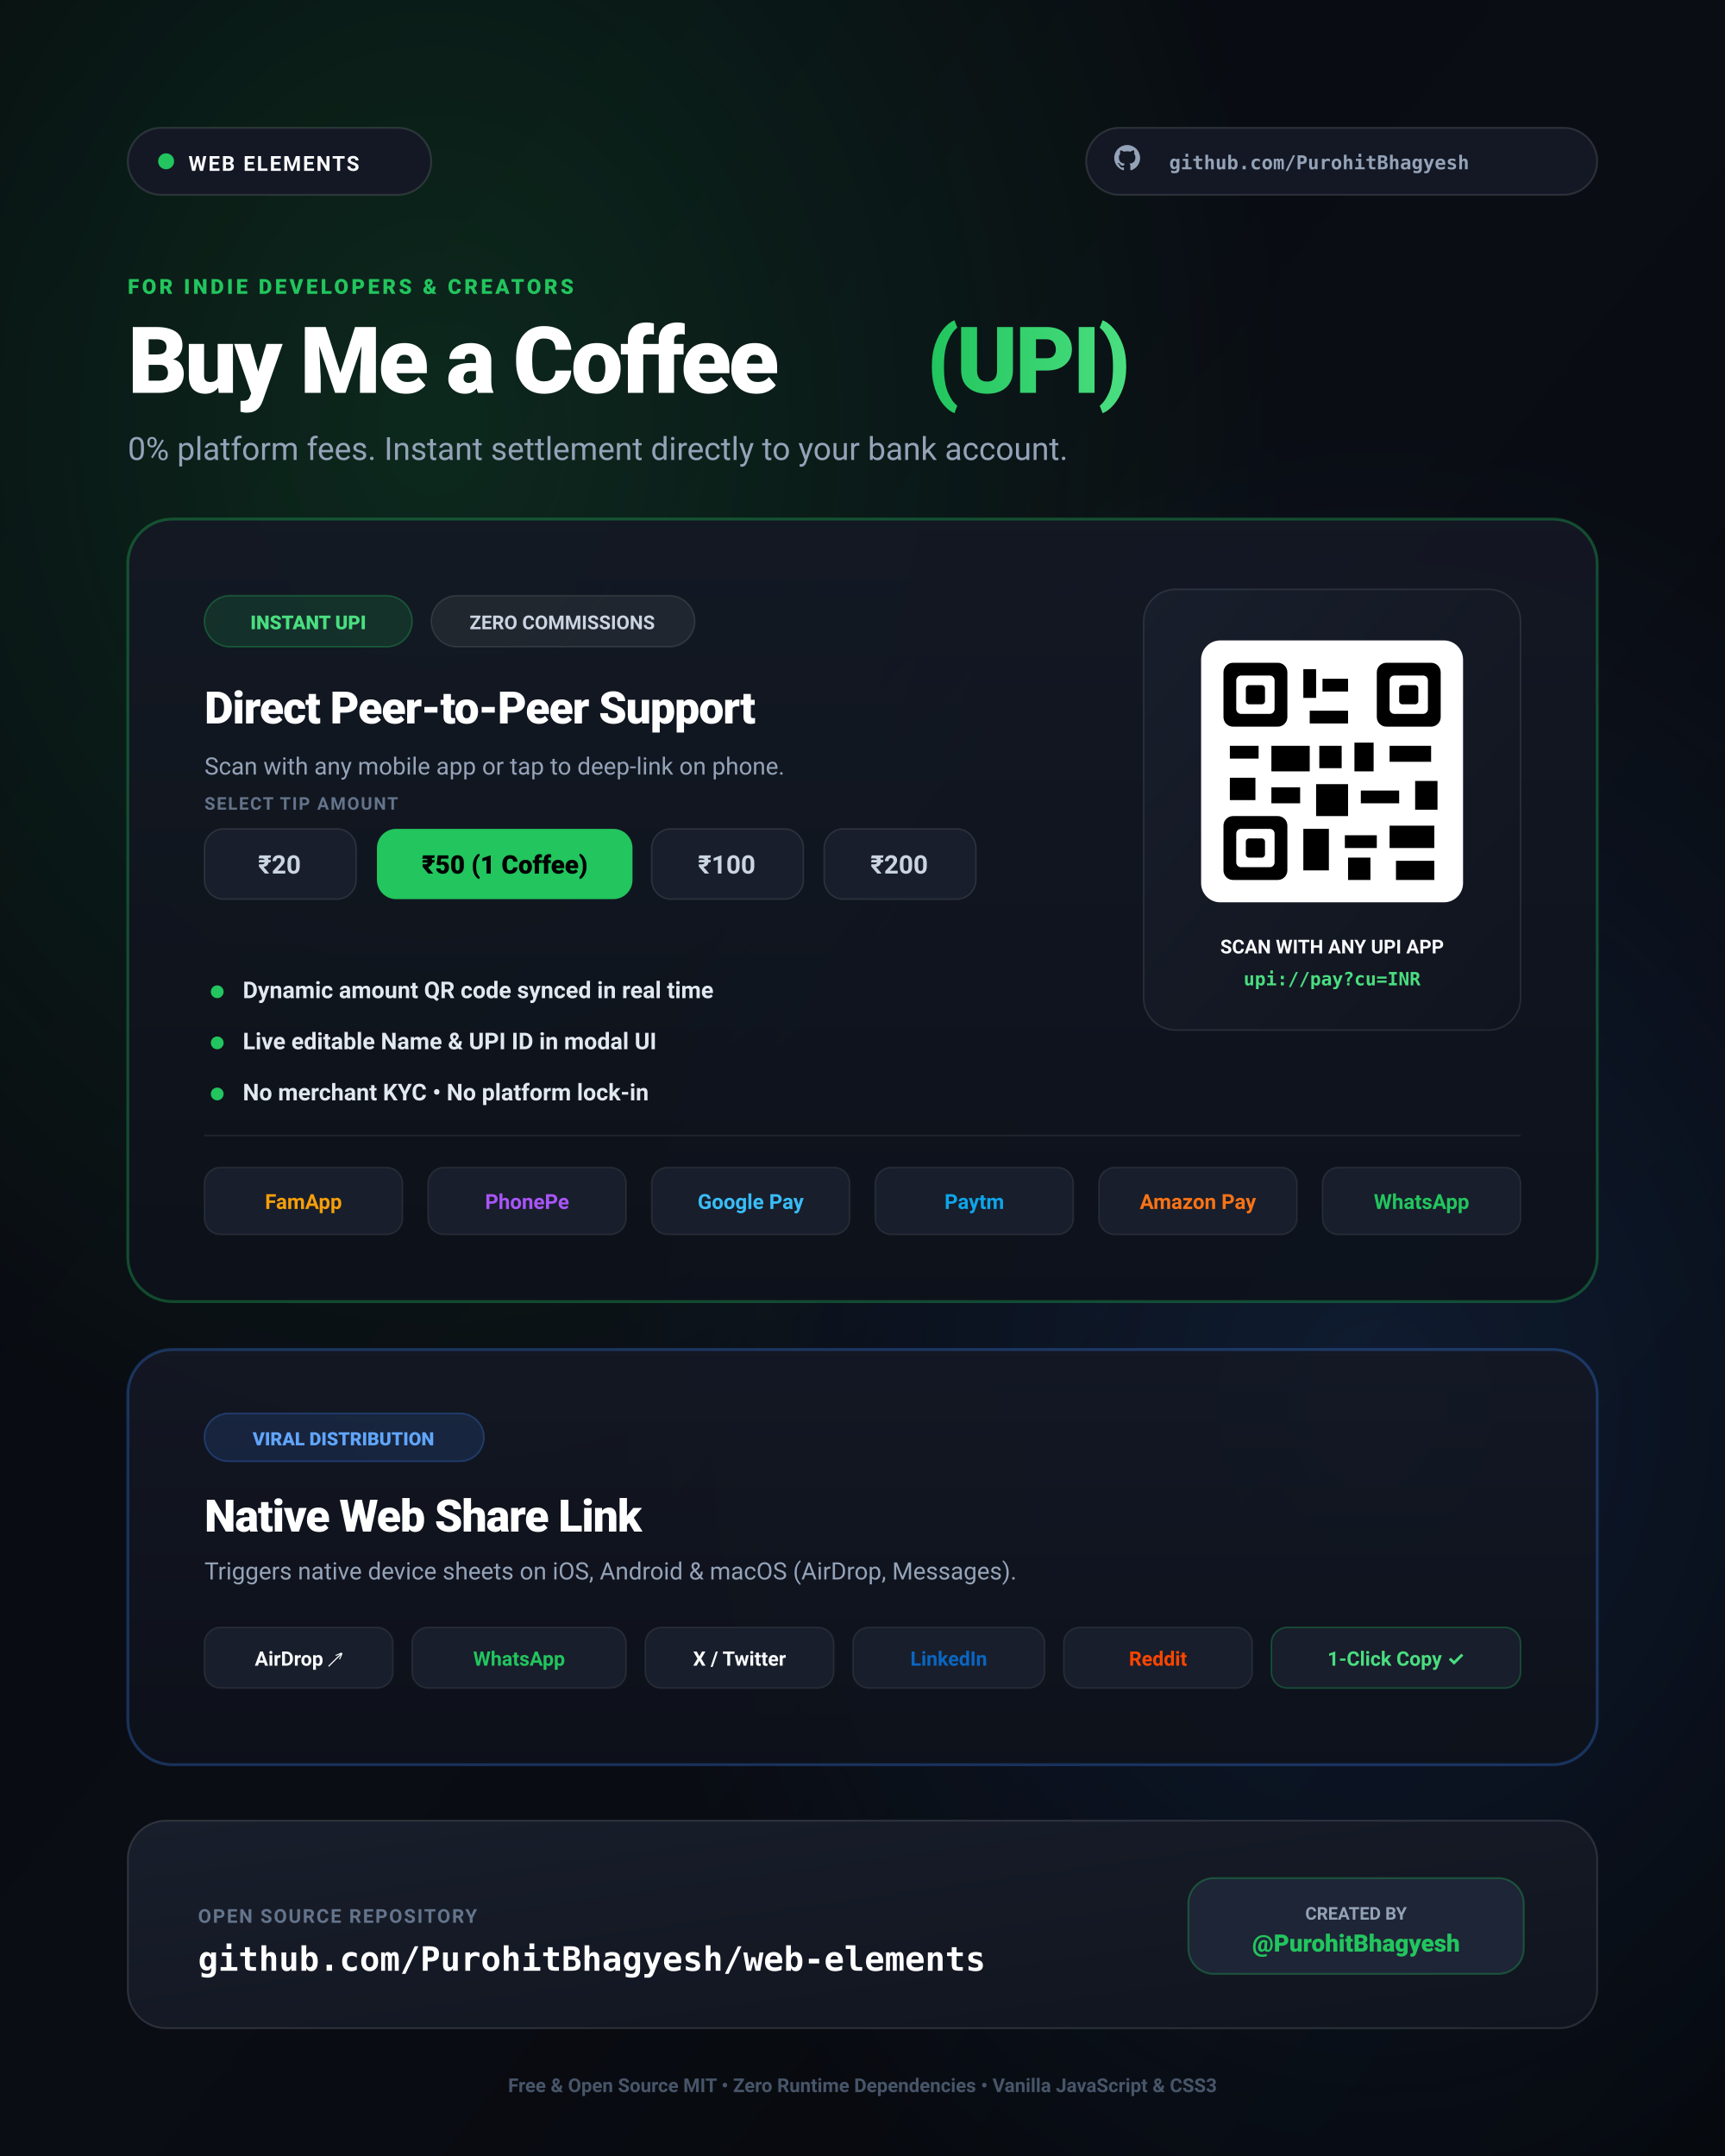
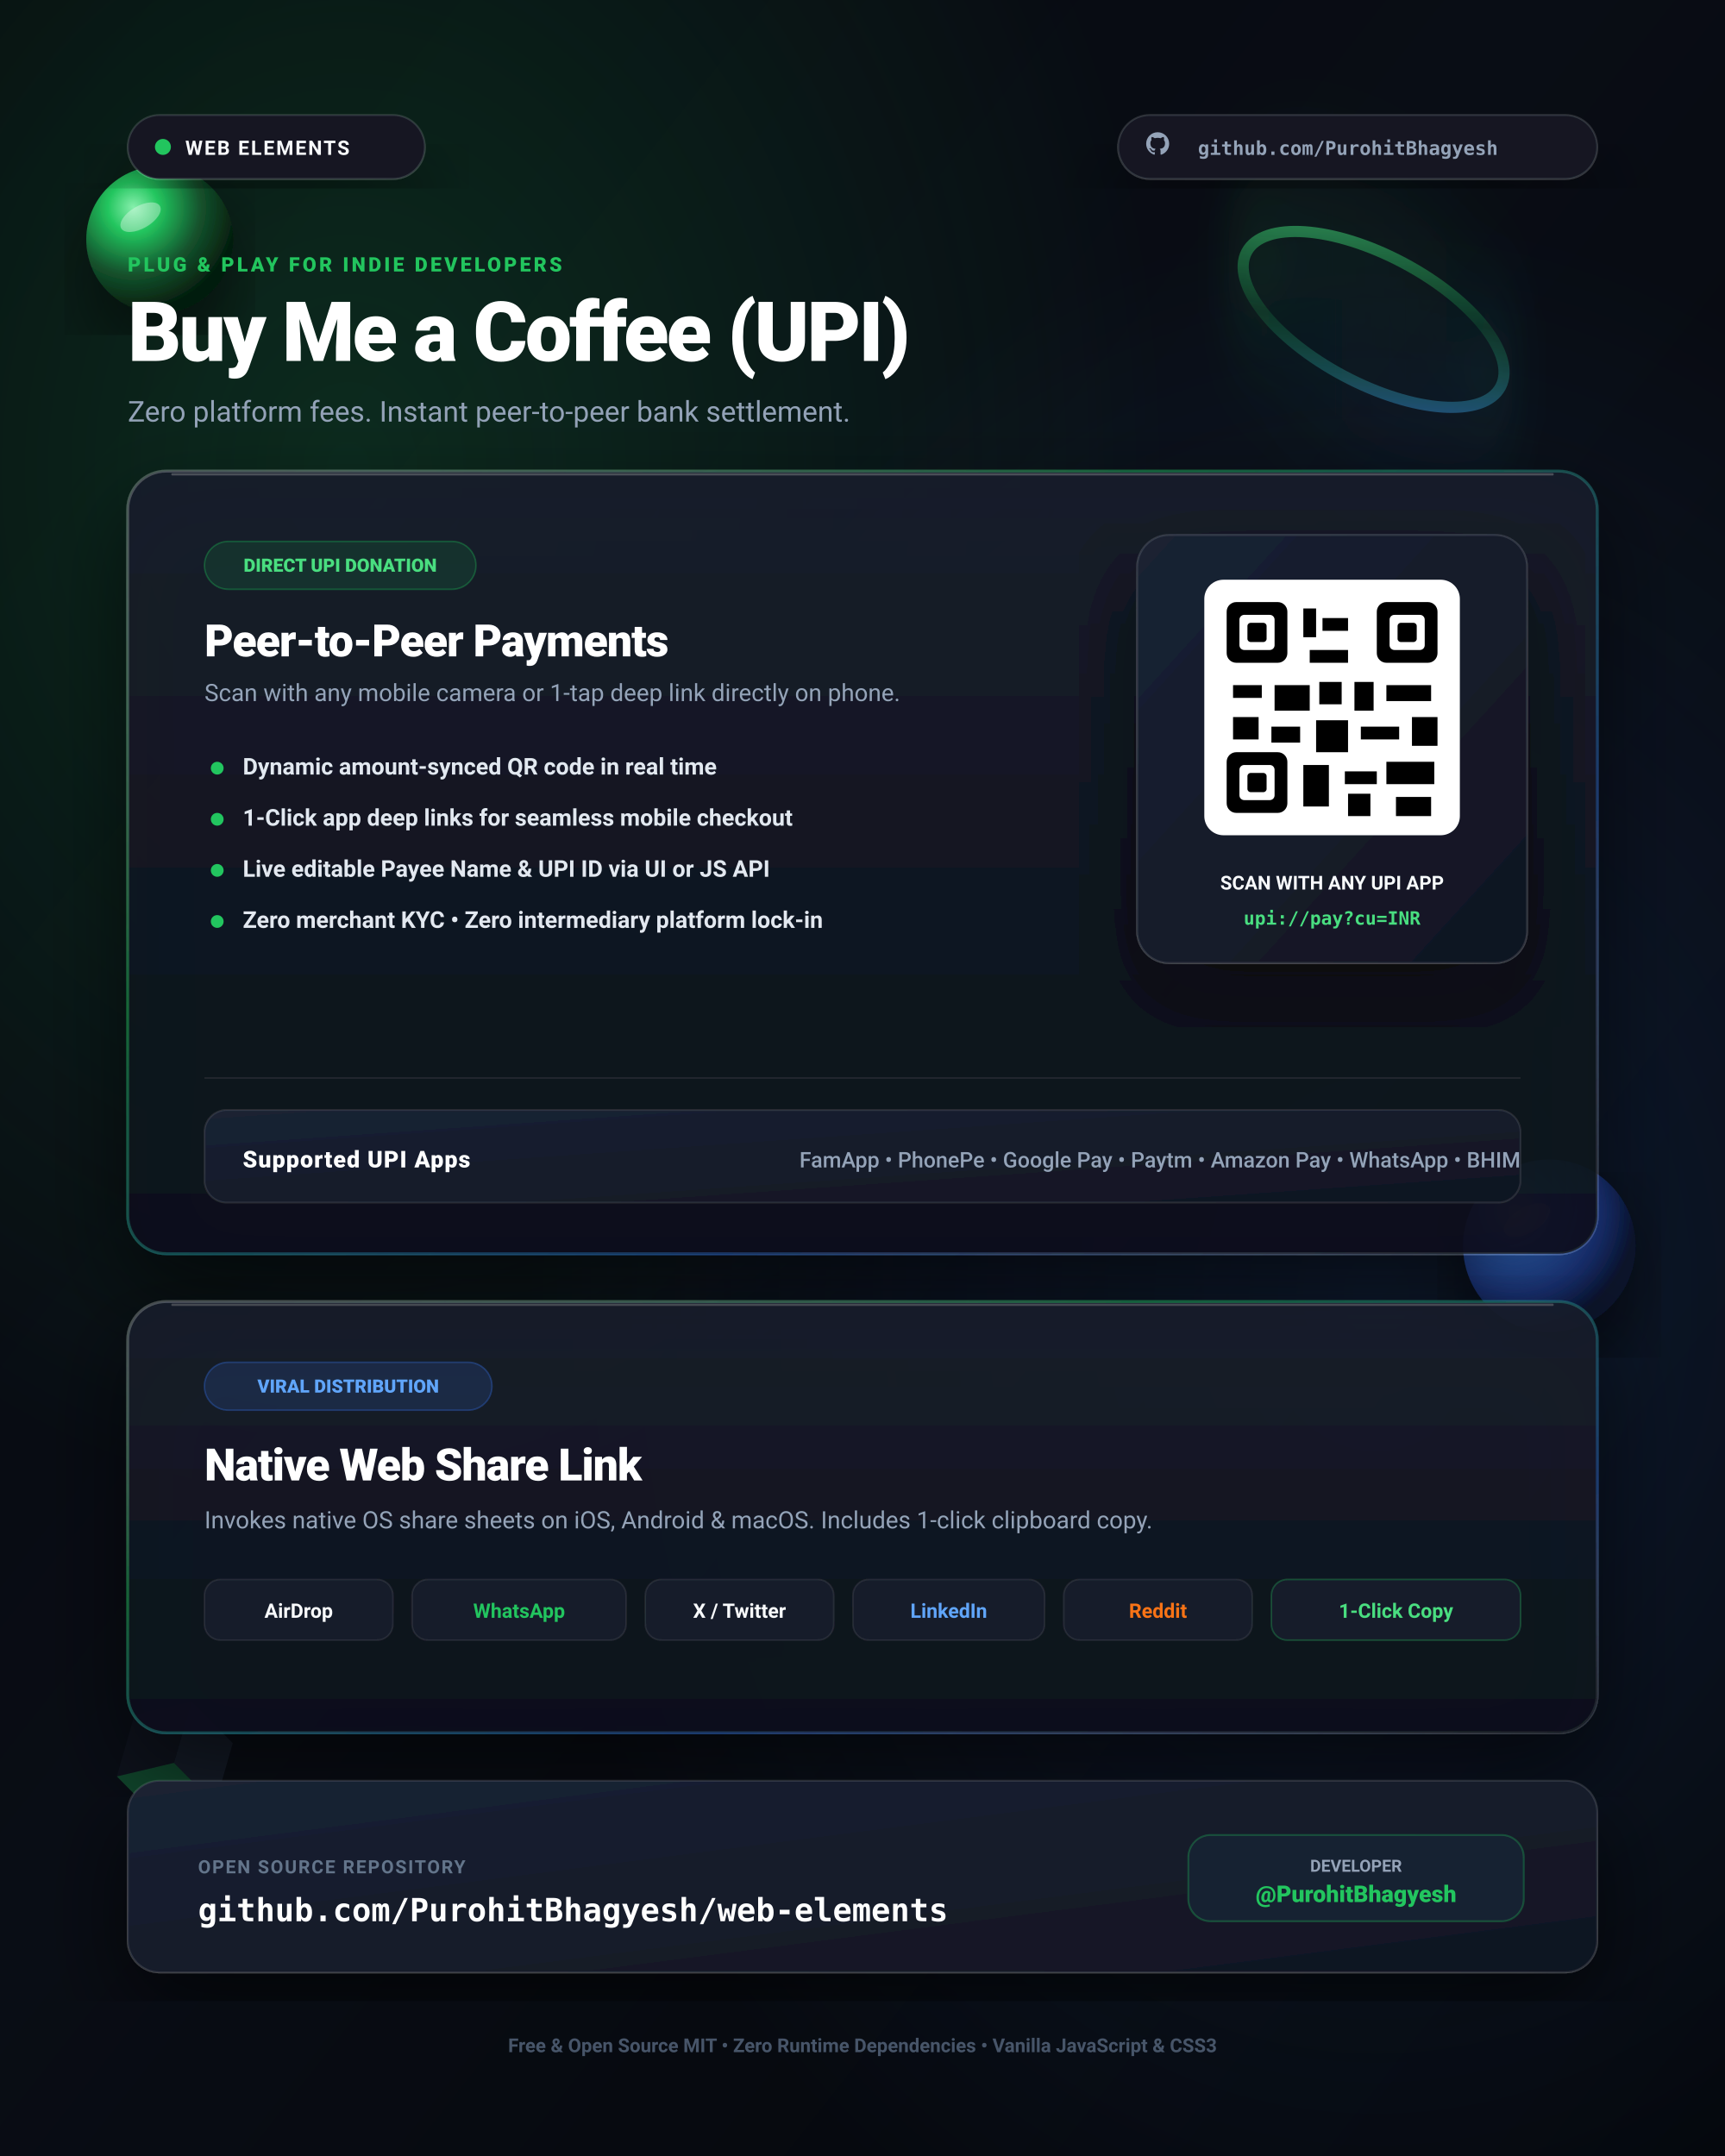
<svg xmlns="http://www.w3.org/2000/svg" viewBox="0 0 1080 1350" width="1080" height="1350">
  <defs>
-     <linearGradient id="bg" x1="0%" y1="0%" x2="100%" y2="100%">
-       <stop offset="0%" stop-color="#07090e" />
-       <stop offset="50%" stop-color="#0a0d14" />
-       <stop offset="100%" stop-color="#05070a" />
+     <linearGradient id="bgGrad" x1="0%" y1="0%" x2="100%" y2="100%">
+       <stop offset="0%" stop-color="#06080d" />
+       <stop offset="45%" stop-color="#090d15" />
+       <stop offset="100%" stop-color="#040609" />
    </linearGradient>
    <linearGradient id="emeraldGrad" x1="0%" y1="0%" x2="100%" y2="0%">
      <stop offset="0%" stop-color="#22c55e" />
      <stop offset="100%" stop-color="#4ade80" />
    </linearGradient>
-     <linearGradient id="blueGrad" x1="0%" y1="0%" x2="100%" y2="0%">
-       <stop offset="0%" stop-color="#3b82f6" />
-       <stop offset="100%" stop-color="#60a5fa" />
-     </linearGradient>
-     <linearGradient id="cardBg" x1="0%" y1="0%" x2="0%" y2="100%">
-       <stop offset="0%" stop-color="#141824" stop-opacity="0.9" />
-       <stop offset="100%" stop-color="#0d111a" stop-opacity="0.9" />
-     </linearGradient>
-     <linearGradient id="innerCard" x1="0%" y1="0%" x2="100%" y2="100%">
-       <stop offset="0%" stop-color="#181e2b" />
-       <stop offset="100%" stop-color="#10141e" />
-     </linearGradient>
-     <radialGradient id="ambientGreen" cx="25%" cy="20%" r="50%">
-       <stop offset="0%" stop-color="#22c55e" stop-opacity="0.16" />
+     <radialGradient id="sphereEmerald" cx="32%" cy="28%" r="70%">
+       <stop offset="0%" stop-color="#86efac" />
+       <stop offset="25%" stop-color="#22c55e" />
+       <stop offset="65%" stop-color="#14532d" />
+       <stop offset="100%" stop-color="#051f0f" />
+     </radialGradient>
+     <radialGradient id="sphereAzure" cx="30%" cy="30%" r="70%">
+       <stop offset="0%" stop-color="#93c5fd" />
+       <stop offset="28%" stop-color="#3b82f6" />
+       <stop offset="70%" stop-color="#1e3a8a" />
+       <stop offset="100%" stop-color="#08142f" />
+     </radialGradient>
+     <linearGradient id="ringGrad" x1="0%" y1="0%" x2="100%" y2="100%">
+       <stop offset="0%" stop-color="#4ade80" stop-opacity="0.8" />
+       <stop offset="50%" stop-color="#22c55e" stop-opacity="0.2" />
+       <stop offset="100%" stop-color="#3b82f6" stop-opacity="0.7" />
+     </linearGradient>
+     <linearGradient id="cardGrad" x1="0%" y1="0%" x2="0%" y2="100%">
+       <stop offset="0%" stop-color="#171d2b" stop-opacity="0.92" />
+       <stop offset="100%" stop-color="#0d111a" stop-opacity="0.92" />
+     </linearGradient>
+     <linearGradient id="cardBorder" x1="0%" y1="0%" x2="100%" y2="100%">
+       <stop offset="0%" stop-color="rgba(255,255,255,0.22)" />
+       <stop offset="35%" stop-color="rgba(34,197,94,0.4)" />
+       <stop offset="70%" stop-color="rgba(59,130,246,0.3)" />
+       <stop offset="100%" stop-color="rgba(255,255,255,0.06)" />
+     </linearGradient>
+     <linearGradient id="subCardBg" x1="0%" y1="0%" x2="100%" y2="100%">
+       <stop offset="0%" stop-color="#1a2233" />
+       <stop offset="100%" stop-color="#101522" />
+     </linearGradient>
+     <radialGradient id="ambGreen" cx="20%" cy="22%" r="48%">
+       <stop offset="0%" stop-color="#22c55e" stop-opacity="0.18" />
      <stop offset="100%" stop-color="#22c55e" stop-opacity="0" />
    </radialGradient>
-     <radialGradient id="ambientBlue" cx="80%" cy="65%" r="45%">
+     <radialGradient id="ambBlue" cx="80%" cy="60%" r="50%">
      <stop offset="0%" stop-color="#3b82f6" stop-opacity="0.14" />
      <stop offset="100%" stop-color="#3b82f6" stop-opacity="0" />
    </radialGradient>
+     <filter id="shadow3D" x="-15%" y="-15%" width="130%" height="130%">
+       <feDropShadow dx="0" dy="24" stdDeviation="28" flood-color="#000000" flood-opacity="0.6" />
+     </filter>
+     <filter id="glowSubtle" x="-20%" y="-20%" width="140%" height="140%">
+       <feGaussianBlur stdDeviation="30" />
+     </filter>
    <style>
      .sans { font-family: -apple-system, BlinkMacSystemFont, "Segoe UI", Roboto, Helvetica, Arial, sans-serif; }
      .mono { font-family: ui-monospace, SFMono-Regular, Menlo, Monaco, Consolas, monospace; }
    </style>
  </defs>
-   <rect width="1080" height="1350" fill="url(#bg)" />
-   <rect width="1080" height="1350" fill="url(#ambientGreen)" />
-   <rect width="1080" height="1350" fill="url(#ambientBlue)" />
-   <g transform="translate(80, 80)">
-     <rect width="190" height="42" rx="21" fill="#141824" stroke="rgba(255,255,255,0.12)" stroke-width="1.2" />
-     <circle cx="24" cy="21" r="5" fill="#22c55e" />
-     <text x="38" y="27" fill="#f8fafc" class="sans" font-size="13" font-weight="700" letter-spacing="0.08em">WEB ELEMENTS</text>
-     <g transform="translate(600, 0)">
-       <rect width="320" height="42" rx="21" fill="#141824" stroke="rgba(255,255,255,0.12)" stroke-width="1.2" />
-       <path d="M22 21c0-4.97-4.03-9-9-9s-9 4.03-9 9c0 3.98 2.58 7.35 6.15 8.54.45.08.61-.2.61-.43 0-.21-.01-.78-.01-1.53-2.5.54-3.03-1.21-3.03-1.21-.41-1.04-1-1.32-1-1.32-.82-.56.06-.55.06-.55.9.06 1.38.93 1.38.93.8 1.37 2.1 0.98 2.62.75.08-.58.31-.98.57-1.2-2-.23-4.1-1-4.1-4.45 0-.98.35-1.78.93-2.41-.09-.23-.4-1.14.09-2.38 0 0 .75-.24 2.47.92.72-.2 1.49-.3 2.25-.3.76 0 1.53.1 2.25.3 1.72-1.16 2.47-.92 2.47-.92.49 1.24.18 2.15.09 2.38.58.63.93 1.43.93 2.41 0 3.46-2.1 4.22-4.11 4.44.32.28.61.83.61 1.67 0 1.21-.01 2.18-.01 2.48 0 .24.16.52.62.43C19.42 28.35 22 24.98 22 21z" fill="#94a3b8" transform="translate(14, 0) scale(0.9)" />
-       <text x="52" y="26" fill="#94a3b8" class="mono" font-size="12" font-weight="600">github.com/PurohitBhagyesh</text>
-     </g>
-   </g>
-   <g transform="translate(80, 160)">
-     <text x="0" y="24" fill="#22c55e" class="sans" font-size="13" font-weight="800" letter-spacing="0.14em">FOR INDIE DEVELOPERS &amp; CREATORS</text>
-     <text x="0" y="86" fill="#ffffff" class="sans" font-size="58" font-weight="900" letter-spacing="-0.03em">Buy Me a Coffee</text>
-     <text x="500" y="86" fill="url(#emeraldGrad)" class="sans" font-size="58" font-weight="900" letter-spacing="-0.03em">(UPI)</text>
-     <text x="0" y="128" fill="#94a3b8" class="sans" font-size="20" font-weight="400">
-       0% platform fees. Instant settlement directly to your bank account.
+   <rect width="1080" height="1350" fill="url(#bgGrad)" />
+   <rect width="1080" height="1350" fill="url(#ambGreen)" />
+   <rect width="1080" height="1350" fill="url(#ambBlue)" />
+   <g transform="translate(860, 200) rotate(28)" opacity="0.8">
+     <ellipse cx="0" cy="0" rx="90" ry="40" fill="none" stroke="url(#ringGrad)" stroke-width="12" filter="url(#glowSubtle)" />
+     <ellipse cx="0" cy="0" rx="90" ry="40" fill="none" stroke="url(#ringGrad)" stroke-width="7" />
+   </g>
+   <g transform="translate(100, 150)">
+     <circle cx="0" cy="0" r="46" fill="url(#sphereEmerald)" filter="url(#shadow3D)" />
+     <ellipse cx="-12" cy="-14" rx="14" ry="7" fill="#ffffff" opacity="0.35" transform="rotate(-30, -12, -14)" />
+   </g>
+   <g transform="translate(970, 780)">
+     <circle cx="0" cy="0" r="54" fill="url(#sphereAzure)" filter="url(#shadow3D)" />
+     <ellipse cx="-14" cy="-16" rx="16" ry="8" fill="#ffffff" opacity="0.4" transform="rotate(-30, -14, -16)" />
+   </g>
+   <g transform="translate(110, 1100) rotate(16)" opacity="0.6">
+     <polygon points="0,-36 32,-18 32,22 0,4 0,-36" fill="#1b2434" />
+     <polygon points="0,-36 -32,-18 -32,22 0,4 0,-36" fill="#101622" />
+     <polygon points="0,4 32,22 0,40 -32,22" fill="#22c55e" opacity="0.5" />
+   </g>
+   <g transform="translate(80, 72)">
+     <rect width="186" height="40" rx="20" fill="#121722" stroke="rgba(255,255,255,0.14)" stroke-width="1.2" filter="url(#shadow3D)" />
+     <circle cx="22" cy="20" r="5" fill="#22c55e" />
+     <text x="36" y="25" fill="#f8fafc" class="sans" font-size="12.5" font-weight="700" letter-spacing="0.08em">WEB ELEMENTS</text>
+     <g transform="translate(620, 0)">
+       <rect width="300" height="40" rx="20" fill="#121722" stroke="rgba(255,255,255,0.14)" stroke-width="1.2" filter="url(#shadow3D)" />
+       <path d="M20 20c0-4.42-3.58-8-8-8s-8 3.58-8 8c0 3.54 2.29 6.53 5.47 7.59.4.07.55-.17.55-.38 0-.19-.01-.69-.01-1.36-2.22.48-2.69-1.07-2.69-1.07-.36-.92-.89-1.17-.89-1.17-.73-.5.06-.49.06-.49.8.06 1.23.83 1.23.83.71 1.22 1.87.87 2.33.66.07-.52.28-.87.51-1.07-1.78-.2-3.64-.89-3.64-3.95 0-.87.31-1.58.82-2.14-.08-.2-.36-1.01.08-2.11 0 0 .67-.21 2.2.82.64-.18 1.32-.27 2-.27.68 0 1.36.09 2 .27 1.53-1.03 2.2-.82 2.2-.82.44 1.1.16 1.91.08 2.11.51.56.82 1.27.82 2.14 0 3.07-1.87 3.75-3.65 3.95.29.25.54.74.54 1.49 0 1.07-.01 1.94-.01 2.2 0 .21.14.46.55.38A8.01 8.01 0 0020 20z" fill="#94a3b8" transform="translate(14, 0) scale(0.9)" />
+       <text x="50" y="25" fill="#94a3b8" class="mono" font-size="12" font-weight="600">github.com/PurohitBhagyesh</text>
+     </g>
+   </g>
+   <g transform="translate(80, 146)">
+     <text x="0" y="24" fill="#22c55e" class="sans" font-size="12.5" font-weight="800" letter-spacing="0.14em">PLUG &amp; PLAY FOR INDIE DEVELOPERS</text>
+     <text x="0" y="80" fill="#ffffff" class="sans" font-size="52" font-weight="900" letter-spacing="-0.03em">Buy Me a Coffee (UPI)</text>
+     <text x="0" y="118" fill="#94a3b8" class="sans" font-size="18" font-weight="400">
+       Zero platform fees. Instant peer-to-peer bank settlement.
    </text>
  </g>
-   <g transform="translate(80, 325)">
-     <rect width="920" height="490" rx="28" fill="url(#cardBg)" stroke="rgba(34,197,94,0.32)" stroke-width="1.8" />
-     <g transform="translate(48, 48)">
-       <g>
-         <rect width="130" height="32" rx="16" fill="rgba(34,197,94,0.14)" stroke="rgba(34,197,94,0.3)" stroke-width="1" />
-         <text x="65" y="21" fill="#4ade80" class="sans" font-size="12" font-weight="800" text-anchor="middle">INSTANT UPI</text>
-         <rect x="142" y="0" width="165" height="32" rx="16" fill="rgba(255,255,255,0.06)" stroke="rgba(255,255,255,0.1)" stroke-width="1" />
-         <text x="224" y="21" fill="#cbd5e1" class="sans" font-size="12" font-weight="700" text-anchor="middle">ZERO COMMISSIONS</text>
-       </g>
-       <text x="0" y="80" fill="#ffffff" class="sans" font-size="28" font-weight="800" letter-spacing="-0.02em">Direct Peer-to-Peer Support</text>
-       <text x="0" y="112" fill="#94a3b8" class="sans" font-size="15" font-weight="400">Scan with any mobile app or tap to deep-link on phone.</text>
-       <g transform="translate(0, 142)">
-         <text x="0" y="-8" fill="#64748b" class="sans" font-size="11" font-weight="700" letter-spacing="0.08em">SELECT TIP AMOUNT</text>
-         <rect x="0" y="4" width="95" height="44" rx="12" fill="#181e2b" stroke="rgba(255,255,255,0.1)" stroke-width="1" />
-         <text x="47" y="32" fill="#cbd5e1" class="sans" font-size="16" font-weight="700" text-anchor="middle">₹20</text>
-         <rect x="108" y="4" width="160" height="44" rx="12" fill="#22c55e" />
-         <text x="188" y="32" fill="#000000" class="sans" font-size="16" font-weight="800" text-anchor="middle">₹50 (1 Coffee)</text>
-         <rect x="280" y="4" width="95" height="44" rx="12" fill="#181e2b" stroke="rgba(255,255,255,0.1)" stroke-width="1" />
-         <text x="327" y="32" fill="#cbd5e1" class="sans" font-size="16" font-weight="700" text-anchor="middle">₹100</text>
-         <rect x="388" y="4" width="95" height="44" rx="12" fill="#181e2b" stroke="rgba(255,255,255,0.1)" stroke-width="1" />
-         <text x="435" y="32" fill="#cbd5e1" class="sans" font-size="16" font-weight="700" text-anchor="middle">₹200</text>
-       </g>
-       <g transform="translate(0, 240)">
+   <g transform="translate(80, 295)" filter="url(#shadow3D)">
+     <rect width="920" height="490" rx="24" fill="url(#cardGrad)" stroke="url(#cardBorder)" stroke-width="1.8" />
+     <line x1="28" y1="2" x2="892" y2="2" stroke="rgba(255,255,255,0.22)" stroke-width="1.5" stroke-linecap="round" />
+     <g transform="translate(48, 44)">
+       <rect width="170" height="30" rx="15" fill="rgba(34,197,94,0.14)" stroke="rgba(34,197,94,0.3)" stroke-width="1" />
+       <text x="85" y="19" fill="#4ade80" class="sans" font-size="11.5" font-weight="800" text-anchor="middle">DIRECT UPI DONATION</text>
+       <text x="0" y="72" fill="#ffffff" class="sans" font-size="28" font-weight="800" letter-spacing="-0.02em">Peer-to-Peer Payments</text>
+       <text x="0" y="100" fill="#94a3b8" class="sans" font-size="15" font-weight="400">Scan with any mobile camera or 1-tap deep link directly on phone.</text>
+       <g transform="translate(0, 134)">
        <g transform="translate(0, 0)">
          <circle cx="8" cy="8" r="4" fill="#22c55e" />
-           <text x="24" y="12" fill="#e2e8f0" class="sans" font-size="14.5" font-weight="600">Dynamic amount QR code synced in real time</text>
+           <text x="24" y="12" fill="#e2e8f0" class="sans" font-size="14.5" font-weight="600">Dynamic amount-synced QR code in real time</text>
        </g>
        <g transform="translate(0, 32)">
          <circle cx="8" cy="8" r="4" fill="#22c55e" />
-           <text x="24" y="12" fill="#e2e8f0" class="sans" font-size="14.5" font-weight="600">Live editable Name &amp; UPI ID in modal UI</text>
+           <text x="24" y="12" fill="#e2e8f0" class="sans" font-size="14.5" font-weight="600">1-Click app deep links for seamless mobile checkout</text>
        </g>
        <g transform="translate(0, 64)">
          <circle cx="8" cy="8" r="4" fill="#22c55e" />
-           <text x="24" y="12" fill="#e2e8f0" class="sans" font-size="14.5" font-weight="600">No merchant KYC • No platform lock-in</text>
-         </g>
-       </g>
-     </g>
-     <g transform="translate(636, 44)">
-       <rect width="236" height="276" rx="20" fill="url(#innerCard)" stroke="rgba(255,255,255,0.1)" stroke-width="1" />
-       <g transform="translate(36, 32)">
-         <rect width="164" height="164" rx="12" fill="#ffffff" />
-         <rect x="14" y="14" width="40" height="40" rx="6" fill="#000000" />
-         <rect x="22" y="22" width="24" height="24" rx="3" fill="#ffffff" />
-         <rect x="28" y="28" width="12" height="12" rx="2" fill="#000000" />
-         <rect x="110" y="14" width="40" height="40" rx="6" fill="#000000" />
-         <rect x="118" y="22" width="24" height="24" rx="3" fill="#ffffff" />
-         <rect x="124" y="28" width="12" height="12" rx="2" fill="#000000" />
-         <rect x="14" y="110" width="40" height="40" rx="6" fill="#000000" />
-         <rect x="22" y="118" width="24" height="24" rx="3" fill="#ffffff" />
-         <rect x="28" y="124" width="12" height="12" rx="2" fill="#000000" />
-         <rect x="64" y="18" width="8" height="18" fill="#000" />
-         <rect x="76" y="24" width="16" height="8" fill="#000" />
-         <rect x="68" y="44" width="24" height="8" fill="#000" />
+           <text x="24" y="12" fill="#e2e8f0" class="sans" font-size="14.5" font-weight="600">Live editable Payee Name &amp; UPI ID via UI or JS API</text>
+         </g>
+         <g transform="translate(0, 96)">
+           <circle cx="8" cy="8" r="4" fill="#22c55e" />
+           <text x="24" y="12" fill="#e2e8f0" class="sans" font-size="14.5" font-weight="600">Zero merchant KYC • Zero intermediary platform lock-in</text>
+         </g>
+       </g>
+     </g>
+     <g transform="translate(632, 40)" filter="url(#shadow3D)">
+       <rect width="244" height="268" rx="20" fill="url(#subCardBg)" stroke="rgba(255,255,255,0.12)" stroke-width="1.2" />
+       <g transform="translate(42, 28)">
+         <rect width="160" height="160" rx="12" fill="#ffffff" />
+         <rect x="14" y="14" width="38" height="38" rx="6" fill="#000000" />
+         <rect x="22" y="22" width="22" height="22" rx="3" fill="#ffffff" />
+         <rect x="27" y="27" width="12" height="12" rx="2" fill="#000000" />
+         <rect x="108" y="14" width="38" height="38" rx="6" fill="#000000" />
+         <rect x="116" y="22" width="22" height="22" rx="3" fill="#ffffff" />
+         <rect x="121" y="27" width="12" height="12" rx="2" fill="#000000" />
+         <rect x="14" y="108" width="38" height="38" rx="6" fill="#000000" />
+         <rect x="22" y="116" width="22" height="22" rx="3" fill="#ffffff" />
+         <rect x="27" y="121" width="12" height="12" rx="2" fill="#000000" />
+         <rect x="62" y="18" width="8" height="18" fill="#000" />
+         <rect x="74" y="24" width="16" height="8" fill="#000" />
+         <rect x="66" y="44" width="24" height="8" fill="#000" />
        <rect x="18" y="66" width="18" height="8" fill="#000" />
-         <rect x="44" y="66" width="24" height="16" fill="#000" />
-         <rect x="74" y="66" width="14" height="14" fill="#000" />
-         <rect x="96" y="64" width="12" height="18" fill="#000" />
-         <rect x="118" y="66" width="26" height="10" fill="#000" />
+         <rect x="44" y="66" width="22" height="16" fill="#000" />
+         <rect x="72" y="64" width="14" height="14" fill="#000" />
+         <rect x="94" y="64" width="12" height="18" fill="#000" />
+         <rect x="114" y="66" width="28" height="10" fill="#000" />
        <rect x="18" y="86" width="16" height="14" fill="#000" />
-         <rect x="44" y="92" width="18" height="10" fill="#000" />
-         <rect x="72" y="90" width="20" height="20" fill="#000" />
-         <rect x="100" y="94" width="24" height="8" fill="#000" />
-         <rect x="134" y="88" width="14" height="18" fill="#000" />
-         <rect x="64" y="118" width="16" height="26" fill="#000" />
-         <rect x="90" y="122" width="20" height="8" fill="#000" />
-         <rect x="118" y="116" width="28" height="14" fill="#000" />
-         <rect x="92" y="136" width="14" height="14" fill="#000" />
-         <rect x="122" y="138" width="24" height="12" fill="#000" />
-       </g>
-       <text x="118" y="228" fill="#f8fafc" class="sans" font-size="12" font-weight="700" text-anchor="middle">SCAN WITH ANY UPI APP</text>
-       <text x="118" y="248" fill="#4ade80" class="mono" font-size="11.5" font-weight="600" text-anchor="middle">upi://pay?cu=INR</text>
-     </g>
-     <g transform="translate(48, 386)">
+         <rect x="42" y="92" width="18" height="10" fill="#000" />
+         <rect x="70" y="88" width="20" height="20" fill="#000" />
+         <rect x="98" y="92" width="24" height="8" fill="#000" />
+         <rect x="130" y="86" width="16" height="18" fill="#000" />
+         <rect x="62" y="116" width="16" height="26" fill="#000" />
+         <rect x="88" y="120" width="20" height="8" fill="#000" />
+         <rect x="114" y="114" width="30" height="14" fill="#000" />
+         <rect x="90" y="134" width="14" height="14" fill="#000" />
+         <rect x="120" y="136" width="22" height="12" fill="#000" />
+       </g>
+       <text x="122" y="222" fill="#f8fafc" class="sans" font-size="12" font-weight="700" text-anchor="middle">SCAN WITH ANY UPI APP</text>
+       <text x="122" y="244" fill="#4ade80" class="mono" font-size="11.5" font-weight="600" text-anchor="middle">upi://pay?cu=INR</text>
+     </g>
+     <g transform="translate(48, 380)">
      <line x1="0" y1="0" x2="824" y2="0" stroke="rgba(255,255,255,0.08)" stroke-width="1" />
      <g transform="translate(0, 20)">
-         <rect x="0" y="0" width="124" height="42" rx="10" fill="#181e2b" stroke="rgba(255,255,255,0.08)" />
-         <text x="62" y="26" fill="#f59e0b" class="sans" font-size="13" font-weight="700" text-anchor="middle">FamApp</text>
-         <rect x="140" y="0" width="124" height="42" rx="10" fill="#181e2b" stroke="rgba(255,255,255,0.08)" />
-         <text x="202" y="26" fill="#a855f7" class="sans" font-size="13" font-weight="700" text-anchor="middle">PhonePe</text>
-         <rect x="280" y="0" width="124" height="42" rx="10" fill="#181e2b" stroke="rgba(255,255,255,0.08)" />
-         <text x="342" y="26" fill="#38bdf8" class="sans" font-size="13" font-weight="700" text-anchor="middle">Google Pay</text>
-         <rect x="420" y="0" width="124" height="42" rx="10" fill="#181e2b" stroke="rgba(255,255,255,0.08)" />
-         <text x="482" y="26" fill="#0ea5e9" class="sans" font-size="13" font-weight="700" text-anchor="middle">Paytm</text>
-         <rect x="560" y="0" width="124" height="42" rx="10" fill="#181e2b" stroke="rgba(255,255,255,0.08)" />
-         <text x="622" y="26" fill="#f97316" class="sans" font-size="13" font-weight="700" text-anchor="middle">Amazon Pay</text>
-         <rect x="700" y="0" width="124" height="42" rx="10" fill="#181e2b" stroke="rgba(255,255,255,0.08)" />
-         <text x="762" y="26" fill="#22c55e" class="sans" font-size="13" font-weight="700" text-anchor="middle">WhatsApp</text>
-       </g>
-     </g>
-   </g>
-   <g transform="translate(80, 845)">
-     <rect width="920" height="260" rx="28" fill="url(#cardBg)" stroke="rgba(59,130,246,0.3)" stroke-width="1.8" />
-     <g transform="translate(48, 40)">
-       <rect width="175" height="30" rx="15" fill="rgba(59,130,246,0.14)" stroke="rgba(59,130,246,0.3)" stroke-width="1" />
-       <text x="87" y="20" fill="#60a5fa" class="sans" font-size="11.5" font-weight="800" text-anchor="middle">VIRAL DISTRIBUTION</text>
+         <rect width="824" height="58" rx="14" fill="url(#subCardBg)" stroke="rgba(255,255,255,0.1)" stroke-width="1.2" />
+         <g transform="translate(24, 34)">
+           <text x="0" y="2" fill="#ffffff" class="sans" font-size="14.5" font-weight="800" letter-spacing="0.04em">Supported UPI Apps</text>
+           <text x="800" y="2" fill="#94a3b8" class="sans" font-size="13.5" font-weight="500" text-anchor="end">
+             FamApp • PhonePe • Google Pay • Paytm • Amazon Pay • WhatsApp • BHIM
+           </text>
+         </g>
+       </g>
+     </g>
+   </g>
+   <g transform="translate(80, 815)" filter="url(#shadow3D)">
+     <rect width="920" height="270" rx="24" fill="url(#cardGrad)" stroke="url(#cardBorder)" stroke-width="1.8" />
+     <line x1="28" y1="2" x2="892" y2="2" stroke="rgba(255,255,255,0.2)" stroke-width="1.5" stroke-linecap="round" />
+     <g transform="translate(48, 38)">
+       <rect width="180" height="30" rx="15" fill="rgba(59,130,246,0.14)" stroke="rgba(59,130,246,0.3)" stroke-width="1" />
+       <text x="90" y="19" fill="#60a5fa" class="sans" font-size="11.5" font-weight="800" text-anchor="middle">VIRAL DISTRIBUTION</text>
      <text x="0" y="74" fill="#ffffff" class="sans" font-size="28" font-weight="800" letter-spacing="-0.02em">Native Web Share Link</text>
-       <text x="0" y="104" fill="#94a3b8" class="sans" font-size="15" font-weight="400">Triggers native device sheets on iOS, Android &amp; macOS (AirDrop, Messages).</text>
-       <g transform="translate(0, 134)">
+       <text x="0" y="104" fill="#94a3b8" class="sans" font-size="15" font-weight="400">
+         Invokes native OS share sheets on iOS, Android &amp; macOS. Includes 1-click clipboard copy.
+       </text>
+       <g transform="translate(0, 136)">
        <rect x="0" y="0" width="118" height="38" rx="10" fill="#181e2b" stroke="rgba(255,255,255,0.08)" />
-         <text x="59" y="24" fill="#f8fafc" class="sans" font-size="12.5" font-weight="600" text-anchor="middle">AirDrop ↗</text>
+         <text x="59" y="24" fill="#f8fafc" class="sans" font-size="12.5" font-weight="600" text-anchor="middle">AirDrop</text>
        <rect x="130" y="0" width="134" height="38" rx="10" fill="#181e2b" stroke="rgba(255,255,255,0.08)" />
        <text x="197" y="24" fill="#22c55e" class="sans" font-size="12.5" font-weight="600" text-anchor="middle">WhatsApp</text>
        <rect x="276" y="0" width="118" height="38" rx="10" fill="#181e2b" stroke="rgba(255,255,255,0.08)" />
        <text x="335" y="24" fill="#f8fafc" class="sans" font-size="12.5" font-weight="600" text-anchor="middle">X / Twitter</text>
        <rect x="406" y="0" width="120" height="38" rx="10" fill="#181e2b" stroke="rgba(255,255,255,0.08)" />
-         <text x="466" y="24" fill="#0a66c2" class="sans" font-size="12.5" font-weight="600" text-anchor="middle">LinkedIn</text>
+         <text x="466" y="24" fill="#60a5fa" class="sans" font-size="12.5" font-weight="600" text-anchor="middle">LinkedIn</text>
        <rect x="538" y="0" width="118" height="38" rx="10" fill="#181e2b" stroke="rgba(255,255,255,0.08)" />
-         <text x="597" y="24" fill="#ff4500" class="sans" font-size="12.5" font-weight="600" text-anchor="middle">Reddit</text>
+         <text x="597" y="24" fill="#f97316" class="sans" font-size="12.5" font-weight="600" text-anchor="middle">Reddit</text>
        <rect x="668" y="0" width="156" height="38" rx="10" fill="#181e2b" stroke="rgba(34,197,94,0.3)" />
-         <text x="746" y="24" fill="#4ade80" class="sans" font-size="12.5" font-weight="700" text-anchor="middle">1-Click Copy ✓</text>
-       </g>
-     </g>
-   </g>
-   <g transform="translate(80, 1140)">
-     <rect width="920" height="130" rx="24" fill="url(#innerCard)" stroke="rgba(255,255,255,0.12)" stroke-width="1.2" />
-     <g transform="translate(44, 42)">
-       <text x="0" y="22" fill="#64748b" class="sans" font-size="12" font-weight="700" letter-spacing="0.08em">OPEN SOURCE REPOSITORY</text>
-       <text x="0" y="52" fill="#ffffff" class="mono" font-size="21" font-weight="700">github.com/PurohitBhagyesh/web-elements</text>
-       <g transform="translate(620, -6)">
-         <rect width="210" height="60" rx="16" fill="#1e2536" stroke="rgba(34,197,94,0.3)" stroke-width="1.2" />
-         <text x="105" y="26" fill="#94a3b8" class="sans" font-size="11" font-weight="600" text-anchor="middle">CREATED BY</text>
-         <text x="105" y="46" fill="#22c55e" class="sans" font-size="15" font-weight="800" text-anchor="middle">@PurohitBhagyesh</text>
-       </g>
-     </g>
-   </g>
-   <text x="540" y="1310" fill="#475569" class="sans" font-size="12" font-weight="600" text-anchor="middle">
+         <text x="746" y="24" fill="#4ade80" class="sans" font-size="12.5" font-weight="700" text-anchor="middle">1-Click Copy</text>
+       </g>
+     </g>
+   </g>
+   <g transform="translate(80, 1115)" filter="url(#shadow3D)">
+     <rect width="920" height="120" rx="20" fill="url(#subCardBg)" stroke="rgba(255,255,255,0.12)" stroke-width="1.2" />
+     <g transform="translate(44, 38)">
+       <text x="0" y="20" fill="#64748b" class="sans" font-size="11.5" font-weight="700" letter-spacing="0.08em">OPEN SOURCE REPOSITORY</text>
+       <text x="0" y="50" fill="#ffffff" class="mono" font-size="20" font-weight="700">github.com/PurohitBhagyesh/web-elements</text>
+       <g transform="translate(620, -4)">
+         <rect width="210" height="54" rx="14" fill="#182030" stroke="rgba(34,197,94,0.3)" stroke-width="1.2" />
+         <text x="105" y="23" fill="#94a3b8" class="sans" font-size="10.5" font-weight="600" text-anchor="middle">DEVELOPER</text>
+         <text x="105" y="42" fill="#22c55e" class="sans" font-size="14.5" font-weight="800" text-anchor="middle">@PurohitBhagyesh</text>
+       </g>
+     </g>
+   </g>
+   <text x="540" y="1285" fill="#475569" class="sans" font-size="12" font-weight="600" text-anchor="middle">
    Free &amp; Open Source MIT • Zero Runtime Dependencies • Vanilla JavaScript &amp; CSS3
  </text>
</svg>
